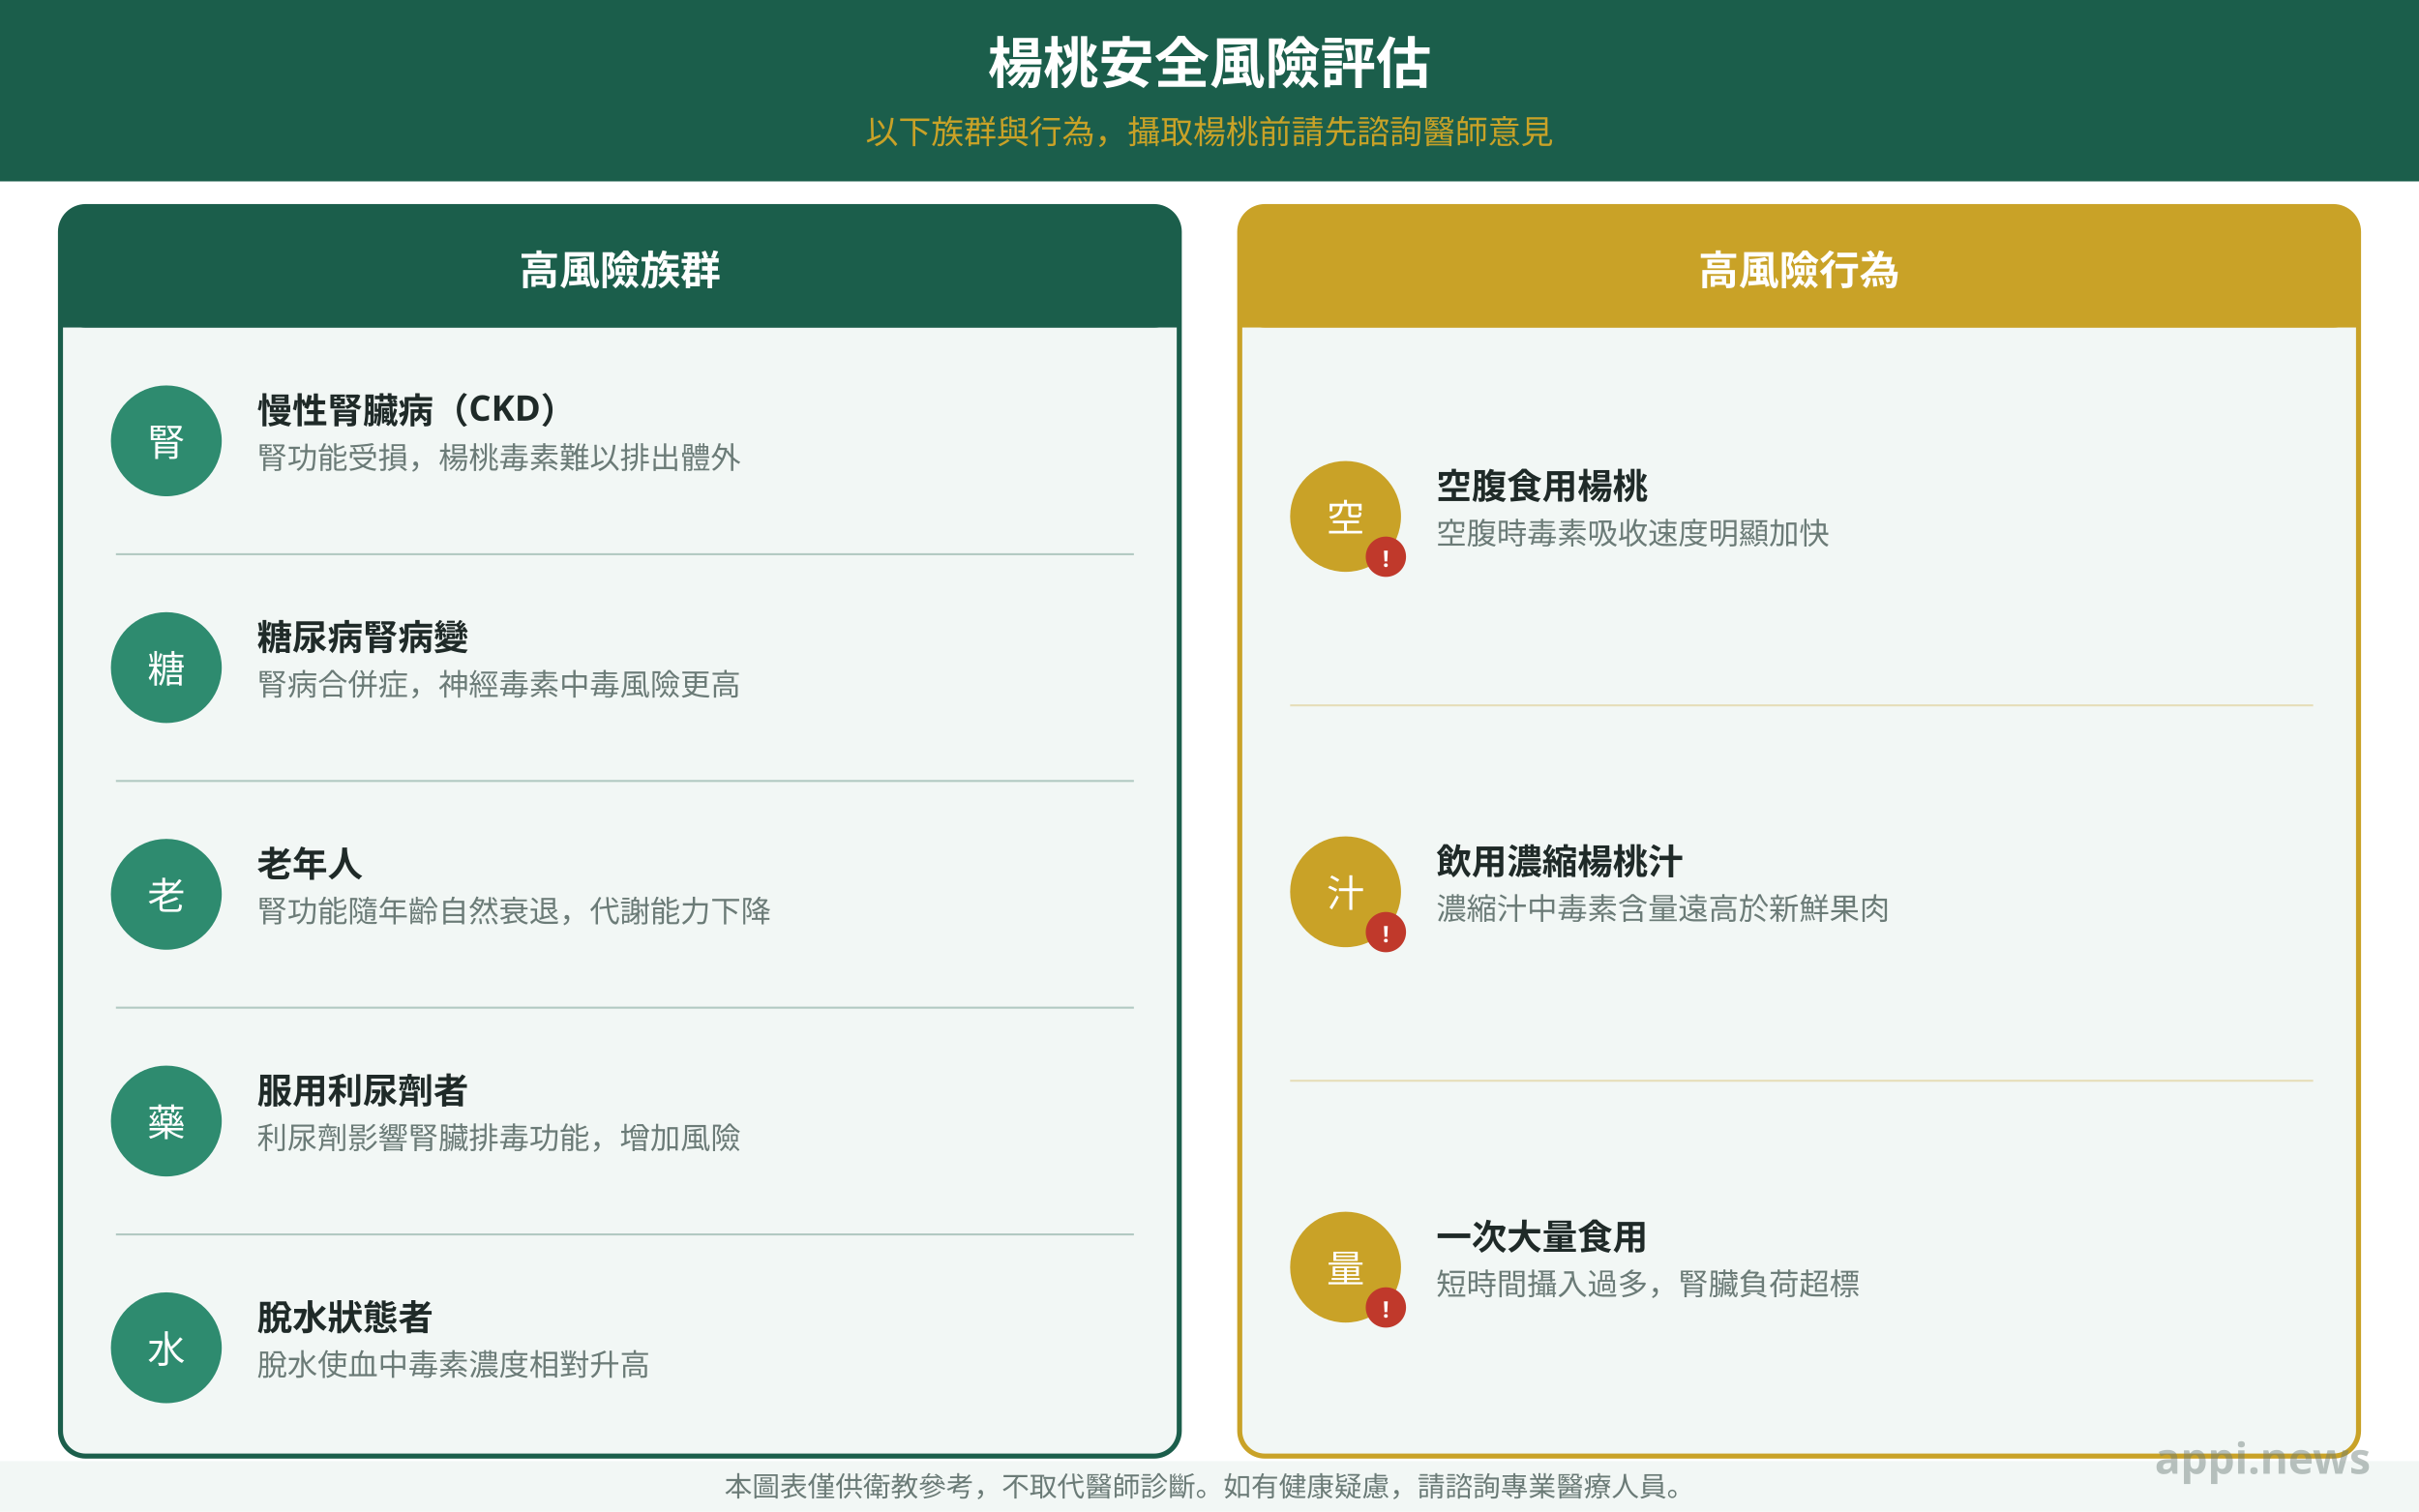
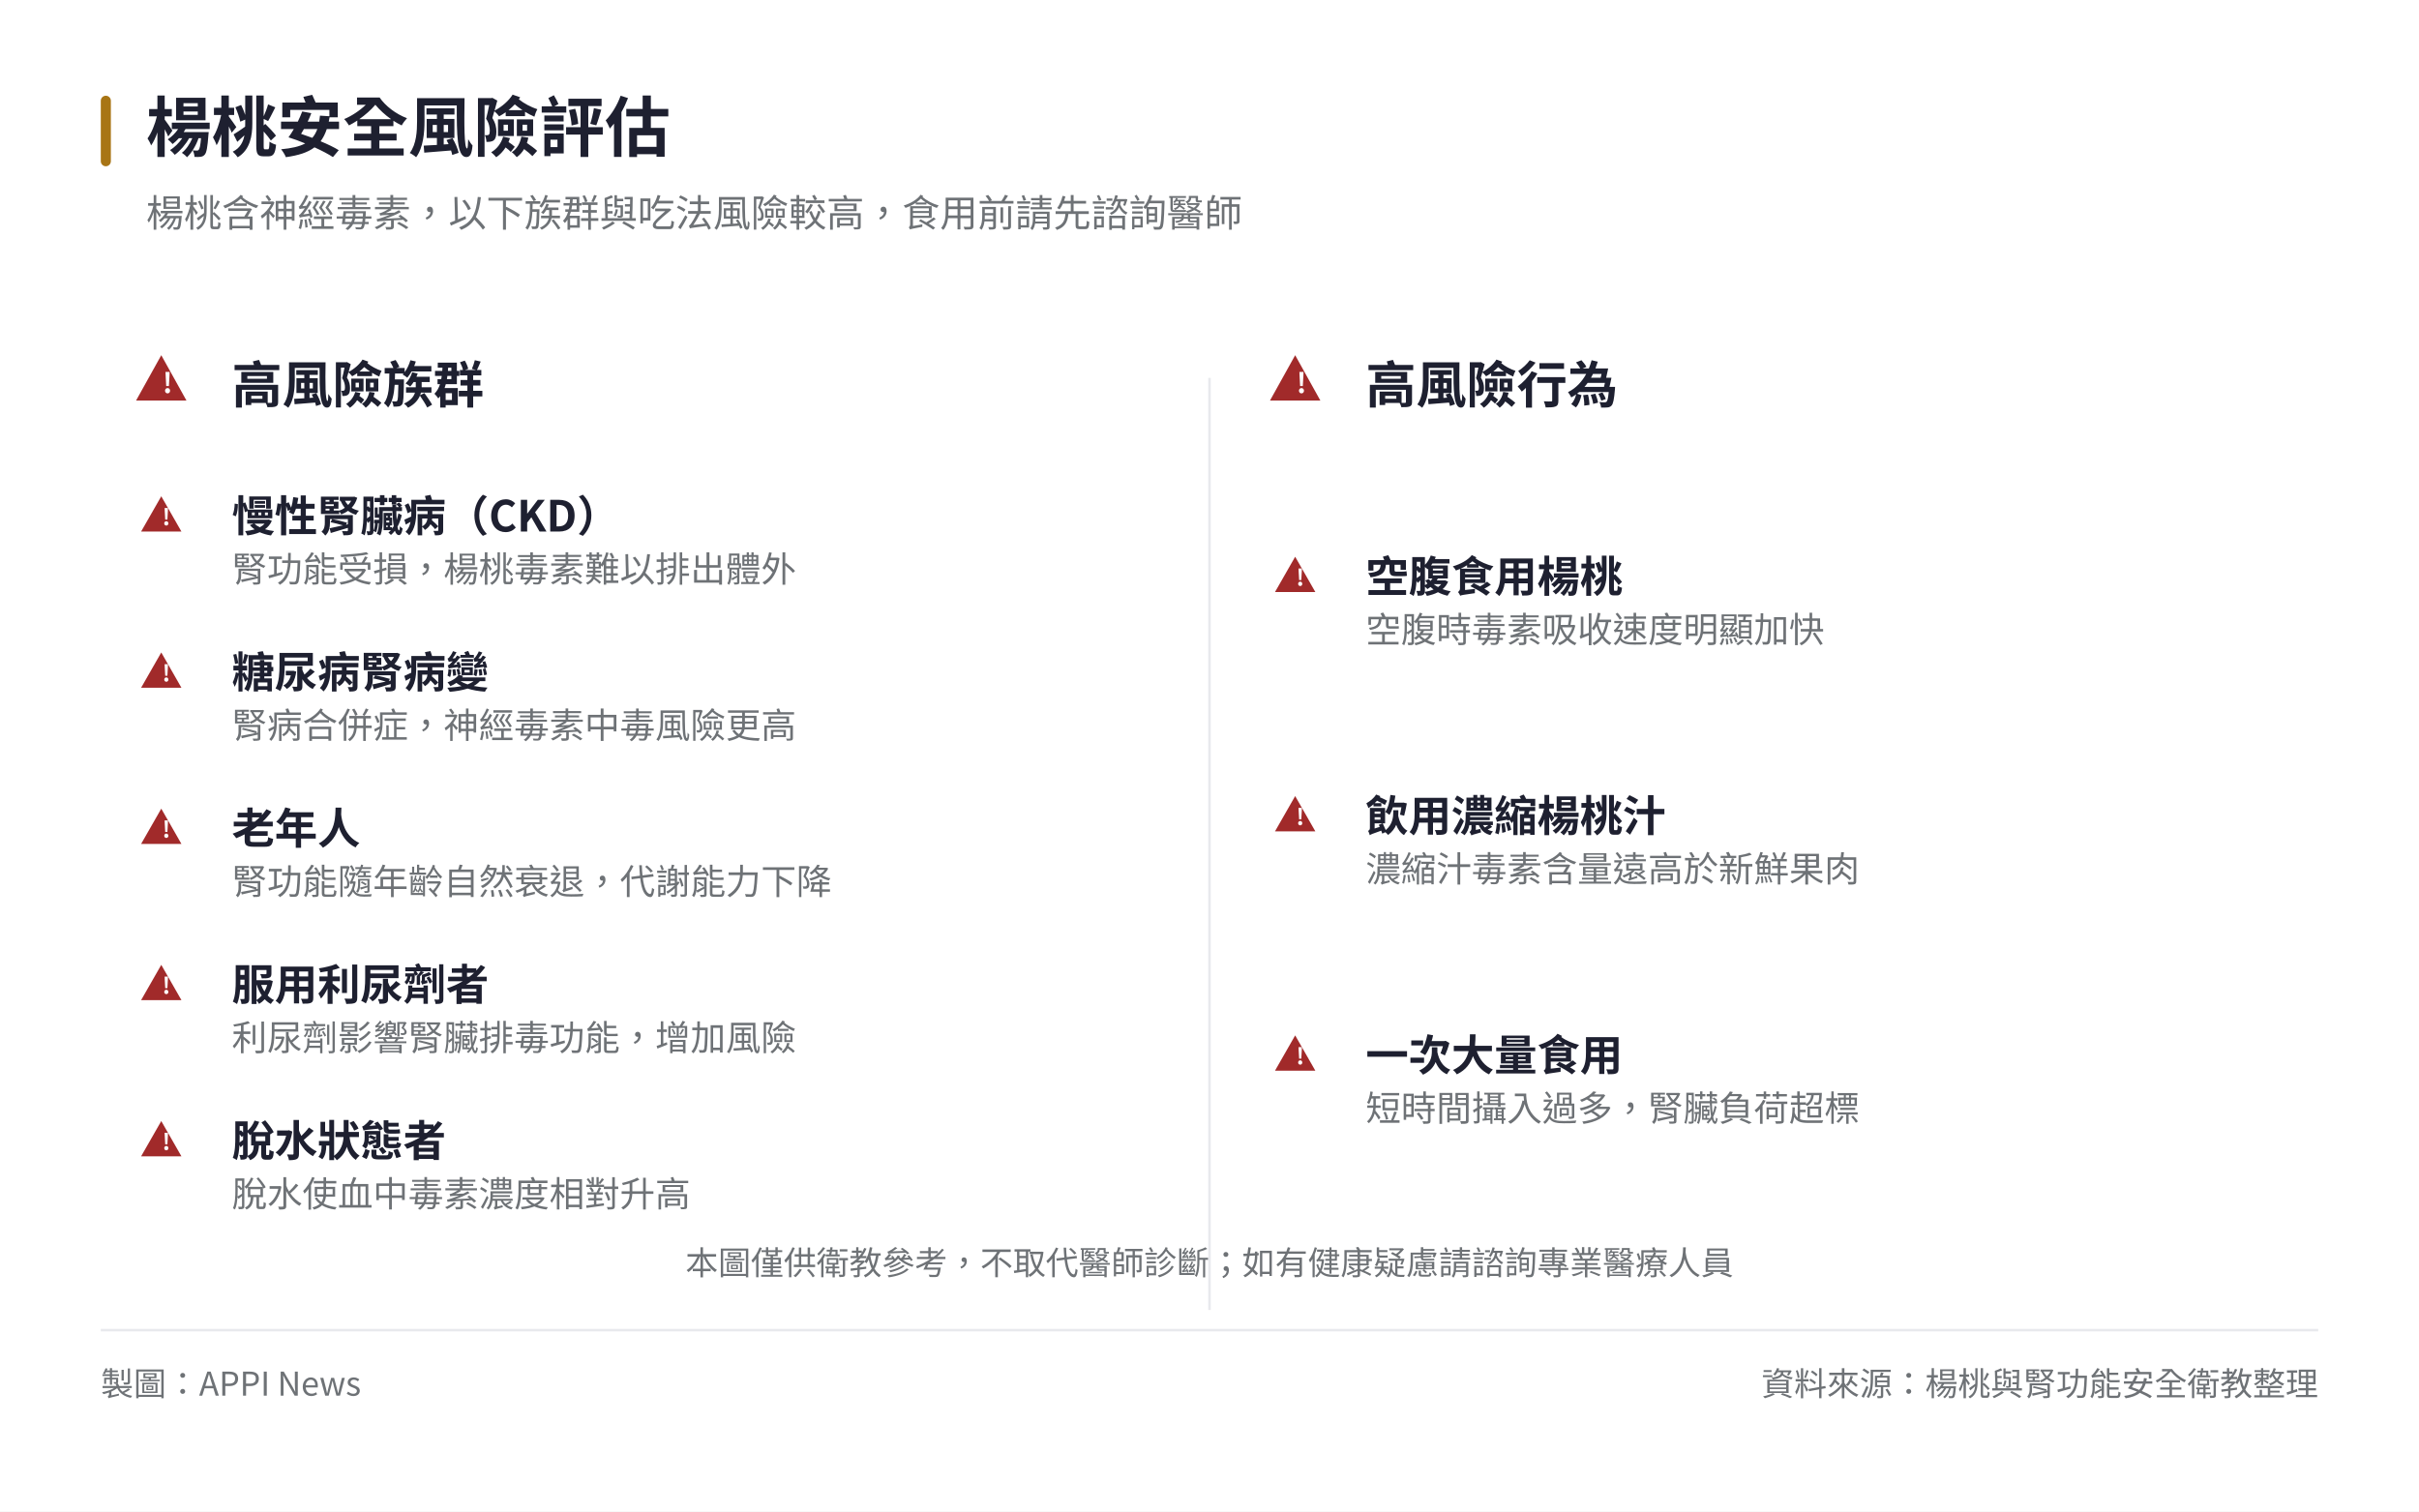
- <svg xmlns="http://www.w3.org/2000/svg" viewBox="0 0 960 600" width="960" height="600">
-   <defs>
-     <style>text{font-family:'Microsoft JhengHei','Noto Sans TC',sans-serif}</style>
-   </defs>
-   <rect width="960" height="600" fill="#FFFFFF" />
-   <rect width="960" height="72" fill="#1B5E4B" />
-   <text x="480" y="33" text-anchor="middle" font-size="22" font-weight="bold" fill="#FFFFFF">楊桃安全風險評估</text>
-   <text x="480" y="57" text-anchor="middle" font-size="13" fill="#C9A227">以下族群與行為，攝取楊桃前請先諮詢醫師意見</text>
-   <rect x="24" y="82" width="444" height="496" rx="10" fill="#F2F7F5" stroke="#1B5E4B" stroke-width="2" />
-   <rect x="24" y="82" width="444" height="48" rx="10" fill="#1B5E4B" />
-   <rect x="24" y="106" width="444" height="24" fill="#1B5E4B" />
-   <text x="246" y="113" text-anchor="middle" font-size="16" font-weight="bold" fill="#FFFFFF">高風險族群</text>
-   <rect x="492" y="82" width="444" height="496" rx="10" fill="#F2F7F5" stroke="#C9A227" stroke-width="2" />
-   <rect x="492" y="82" width="444" height="48" rx="10" fill="#C9A227" />
-   <rect x="492" y="106" width="444" height="24" fill="#C9A227" />
-   <text x="714" y="113" text-anchor="middle" font-size="16" font-weight="bold" fill="#FFFFFF">高風險行為</text>
-   <circle cx="66" cy="175" r="22" fill="#2E8B6F" />
-   <text x="66" y="181" text-anchor="middle" font-size="15" fill="#FFFFFF">腎</text>
-   <text x="102" y="168" font-size="14" font-weight="bold" fill="#1F2A28">慢性腎臟病（CKD）</text>
-   <text x="102" y="186" font-size="12" fill="#6B7B77">腎功能受損，楊桃毒素難以排出體外</text>
-   <line x1="46" y1="220" x2="450" y2="220" stroke="#1B5E4B" stroke-width="0.8" opacity="0.3" />
-   <circle cx="66" cy="265" r="22" fill="#2E8B6F" />
-   <text x="66" y="271" text-anchor="middle" font-size="15" fill="#FFFFFF">糖</text>
-   <text x="102" y="258" font-size="14" font-weight="bold" fill="#1F2A28">糖尿病腎病變</text>
-   <text x="102" y="276" font-size="12" fill="#6B7B77">腎病合併症，神經毒素中毒風險更高</text>
-   <line x1="46" y1="310" x2="450" y2="310" stroke="#1B5E4B" stroke-width="0.8" opacity="0.3" />
-   <circle cx="66" cy="355" r="22" fill="#2E8B6F" />
-   <text x="66" y="361" text-anchor="middle" font-size="15" fill="#FFFFFF">老</text>
-   <text x="102" y="348" font-size="14" font-weight="bold" fill="#1F2A28">老年人</text>
-   <text x="102" y="366" font-size="12" fill="#6B7B77">腎功能隨年齡自然衰退，代謝能力下降</text>
-   <line x1="46" y1="400" x2="450" y2="400" stroke="#1B5E4B" stroke-width="0.8" opacity="0.3" />
-   <circle cx="66" cy="445" r="22" fill="#2E8B6F" />
-   <text x="66" y="451" text-anchor="middle" font-size="15" fill="#FFFFFF">藥</text>
-   <text x="102" y="438" font-size="14" font-weight="bold" fill="#1F2A28">服用利尿劑者</text>
-   <text x="102" y="456" font-size="12" fill="#6B7B77">利尿劑影響腎臟排毒功能，增加風險</text>
-   <line x1="46" y1="490" x2="450" y2="490" stroke="#1B5E4B" stroke-width="0.8" opacity="0.3" />
-   <circle cx="66" cy="535" r="22" fill="#2E8B6F" />
-   <text x="66" y="541" text-anchor="middle" font-size="15" fill="#FFFFFF">水</text>
-   <text x="102" y="528" font-size="14" font-weight="bold" fill="#1F2A28">脫水狀態者</text>
-   <text x="102" y="546" font-size="12" fill="#6B7B77">脫水使血中毒素濃度相對升高</text>
-   <circle cx="534" cy="205" r="22" fill="#C9A227" />
-   <text x="534" y="211" text-anchor="middle" font-size="15" fill="#FFFFFF">空</text>
-   <circle cx="550" cy="221" r="8" fill="#C0392B" />
-   <text x="550" y="225" text-anchor="middle" font-size="9" font-weight="bold" fill="#FFFFFF">!</text>
-   <text x="570" y="198" font-size="14" font-weight="bold" fill="#1F2A28">空腹食用楊桃</text>
-   <text x="570" y="216" font-size="12" fill="#6B7B77">空腹時毒素吸收速度明顯加快</text>
-   <line x1="512" y1="280" x2="918" y2="280" stroke="#C9A227" stroke-width="0.8" opacity="0.3" />
-   <circle cx="534" cy="354" r="22" fill="#C9A227" />
-   <text x="534" y="360" text-anchor="middle" font-size="15" fill="#FFFFFF">汁</text>
-   <circle cx="550" cy="370" r="8" fill="#C0392B" />
-   <text x="550" y="374" text-anchor="middle" font-size="9" font-weight="bold" fill="#FFFFFF">!</text>
-   <text x="570" y="347" font-size="14" font-weight="bold" fill="#1F2A28">飲用濃縮楊桃汁</text>
-   <text x="570" y="365" font-size="12" fill="#6B7B77">濃縮汁中毒素含量遠高於新鮮果肉</text>
-   <line x1="512" y1="429" x2="918" y2="429" stroke="#C9A227" stroke-width="0.8" opacity="0.3" />
-   <circle cx="534" cy="503" r="22" fill="#C9A227" />
-   <text x="534" y="509" text-anchor="middle" font-size="15" fill="#FFFFFF">量</text>
-   <circle cx="550" cy="519" r="8" fill="#C0392B" />
-   <text x="550" y="523" text-anchor="middle" font-size="9" font-weight="bold" fill="#FFFFFF">!</text>
-   <text x="570" y="496" font-size="14" font-weight="bold" fill="#1F2A28">一次大量食用</text>
-   <text x="570" y="514" font-size="12" fill="#6B7B77">短時間攝入過多，腎臟負荷超標</text>
-   <rect y="580" width="960" height="20" fill="#F2F7F5" />
-   <text x="480" y="594" text-anchor="middle" font-size="11" fill="#6B7B77">本圖表僅供衛教參考，不取代醫師診斷。如有健康疑慮，請諮詢專業醫療人員。</text>
-   <text x="940.8" y="585" text-anchor="end" font-family="sans-serif" font-size="17" fill="#6B7B77" fill-opacity="0.45" font-weight="600">appi.news</text>
+ <svg xmlns="http://www.w3.org/2000/svg" viewBox="0 0 960 600" width="960" height="600" role="img" aria-label="楊桃安全風險評估：高風險族群（慢性腎臟病、糖尿病腎病變、老年人、服用利尿劑者、脫水狀態者）與高風險行為（空腹食用、飲用濃縮汁、一次大量食用）">
+   <style>
+ text{font-family:'Noto Sans TC','PingFang TC','Microsoft JhengHei','Noto Sans CJK TC','Heiti TC',sans-serif;}
+ .title{font-size:26px;font-weight:700;fill:#1e2030;}
+ .deck{font-size:15px;fill:#6e7276;}
+ .col{font-size:20px;font-weight:700;fill:#1e2030;}
+ .item{font-size:17px;font-weight:700;fill:#1e2030;}
+ .desc{font-size:14px;fill:#6e7276;}
+ .note{font-size:13px;fill:#6e7276;}
+ .foot{font-size:13px;fill:#6e7276;}
+ </style>
+   <rect width="960" height="600" fill="#ffffff" />
+   <rect x="40" y="38" width="4" height="28" rx="2" fill="#a87515" />
+   <text x="58" y="60" class="title">楊桃安全風險評估</text>
+   <text x="58" y="90" class="deck">楊桃含神經毒素，以下族群與吃法風險較高，食用前請先諮詢醫師</text>
+   <line x1="480" y1="150" x2="480" y2="520" stroke="#e8e9ed" stroke-width="1" />
+   <path d="M64 141 L74 159 L54 159 Z" fill="#a12a2a" />
+   <text x="66.5" y="156" text-anchor="middle" font-size="11" font-weight="700" fill="#ffffff">!</text>
+   <text x="92" y="160" class="col">高風險族群</text>
+   <path d="M64 197 L72 211 L56 211 Z" fill="#a12a2a" />
+   <text x="66" y="208.5" text-anchor="middle" font-size="9" font-weight="700" fill="#ffffff">!</text>
+   <text x="92" y="211" class="item">慢性腎臟病（CKD）</text>
+   <text x="92" y="231" class="desc">腎功能受損，楊桃毒素難以排出體外</text>
+   <path d="M64 259 L72 273 L56 273 Z" fill="#a12a2a" />
+   <text x="66" y="270.5" text-anchor="middle" font-size="9" font-weight="700" fill="#ffffff">!</text>
+   <text x="92" y="273" class="item">糖尿病腎病變</text>
+   <text x="92" y="293" class="desc">腎病合併症，神經毒素中毒風險更高</text>
+   <path d="M64 321 L72 335 L56 335 Z" fill="#a12a2a" />
+   <text x="66" y="332.5" text-anchor="middle" font-size="9" font-weight="700" fill="#ffffff">!</text>
+   <text x="92" y="335" class="item">老年人</text>
+   <text x="92" y="355" class="desc">腎功能隨年齡自然衰退，代謝能力下降</text>
+   <path d="M64 383 L72 397 L56 397 Z" fill="#a12a2a" />
+   <text x="66" y="394.5" text-anchor="middle" font-size="9" font-weight="700" fill="#ffffff">!</text>
+   <text x="92" y="397" class="item">服用利尿劑者</text>
+   <text x="92" y="417" class="desc">利尿劑影響腎臟排毒功能，增加風險</text>
+   <path d="M64 445 L72 459 L56 459 Z" fill="#a12a2a" />
+   <text x="66" y="456.5" text-anchor="middle" font-size="9" font-weight="700" fill="#ffffff">!</text>
+   <text x="92" y="459" class="item">脫水狀態者</text>
+   <text x="92" y="479" class="desc">脫水使血中毒素濃度相對升高</text>
+   <path d="M514 141 L524 159 L504 159 Z" fill="#a12a2a" />
+   <text x="516.5" y="156" text-anchor="middle" font-size="11" font-weight="700" fill="#ffffff">!</text>
+   <text x="542" y="160" class="col">高風險行為</text>
+   <path d="M514 221 L522 235 L506 235 Z" fill="#a12a2a" />
+   <text x="516" y="232.5" text-anchor="middle" font-size="9" font-weight="700" fill="#ffffff">!</text>
+   <text x="542" y="235" class="item">空腹食用楊桃</text>
+   <text x="542" y="255" class="desc">空腹時毒素吸收速度明顯加快</text>
+   <path d="M514 316 L522 330 L506 330 Z" fill="#a12a2a" />
+   <text x="516" y="327.5" text-anchor="middle" font-size="9" font-weight="700" fill="#ffffff">!</text>
+   <text x="542" y="330" class="item">飲用濃縮楊桃汁</text>
+   <text x="542" y="350" class="desc">濃縮汁毒素含量遠高於新鮮果肉</text>
+   <path d="M514 411 L522 425 L506 425 Z" fill="#a12a2a" />
+   <text x="516" y="422.5" text-anchor="middle" font-size="9" font-weight="700" fill="#ffffff">!</text>
+   <text x="542" y="425" class="item">一次大量食用</text>
+   <text x="542" y="445" class="desc">短時間攝入過多，腎臟負荷超標</text>
+   <text x="480" y="506" text-anchor="middle" class="note">本圖僅供衛教參考，不取代醫師診斷；如有健康疑慮請諮詢專業醫療人員</text>
+   <line x1="40" y1="528" x2="920" y2="528" stroke="#e8e9ed" stroke-width="1" />
+   <text x="40" y="554" class="foot">製圖：APPI News</text>
+   <text x="920" y="554" text-anchor="end" class="foot">資料來源：楊桃與腎功能安全衛教整理</text>
</svg>
